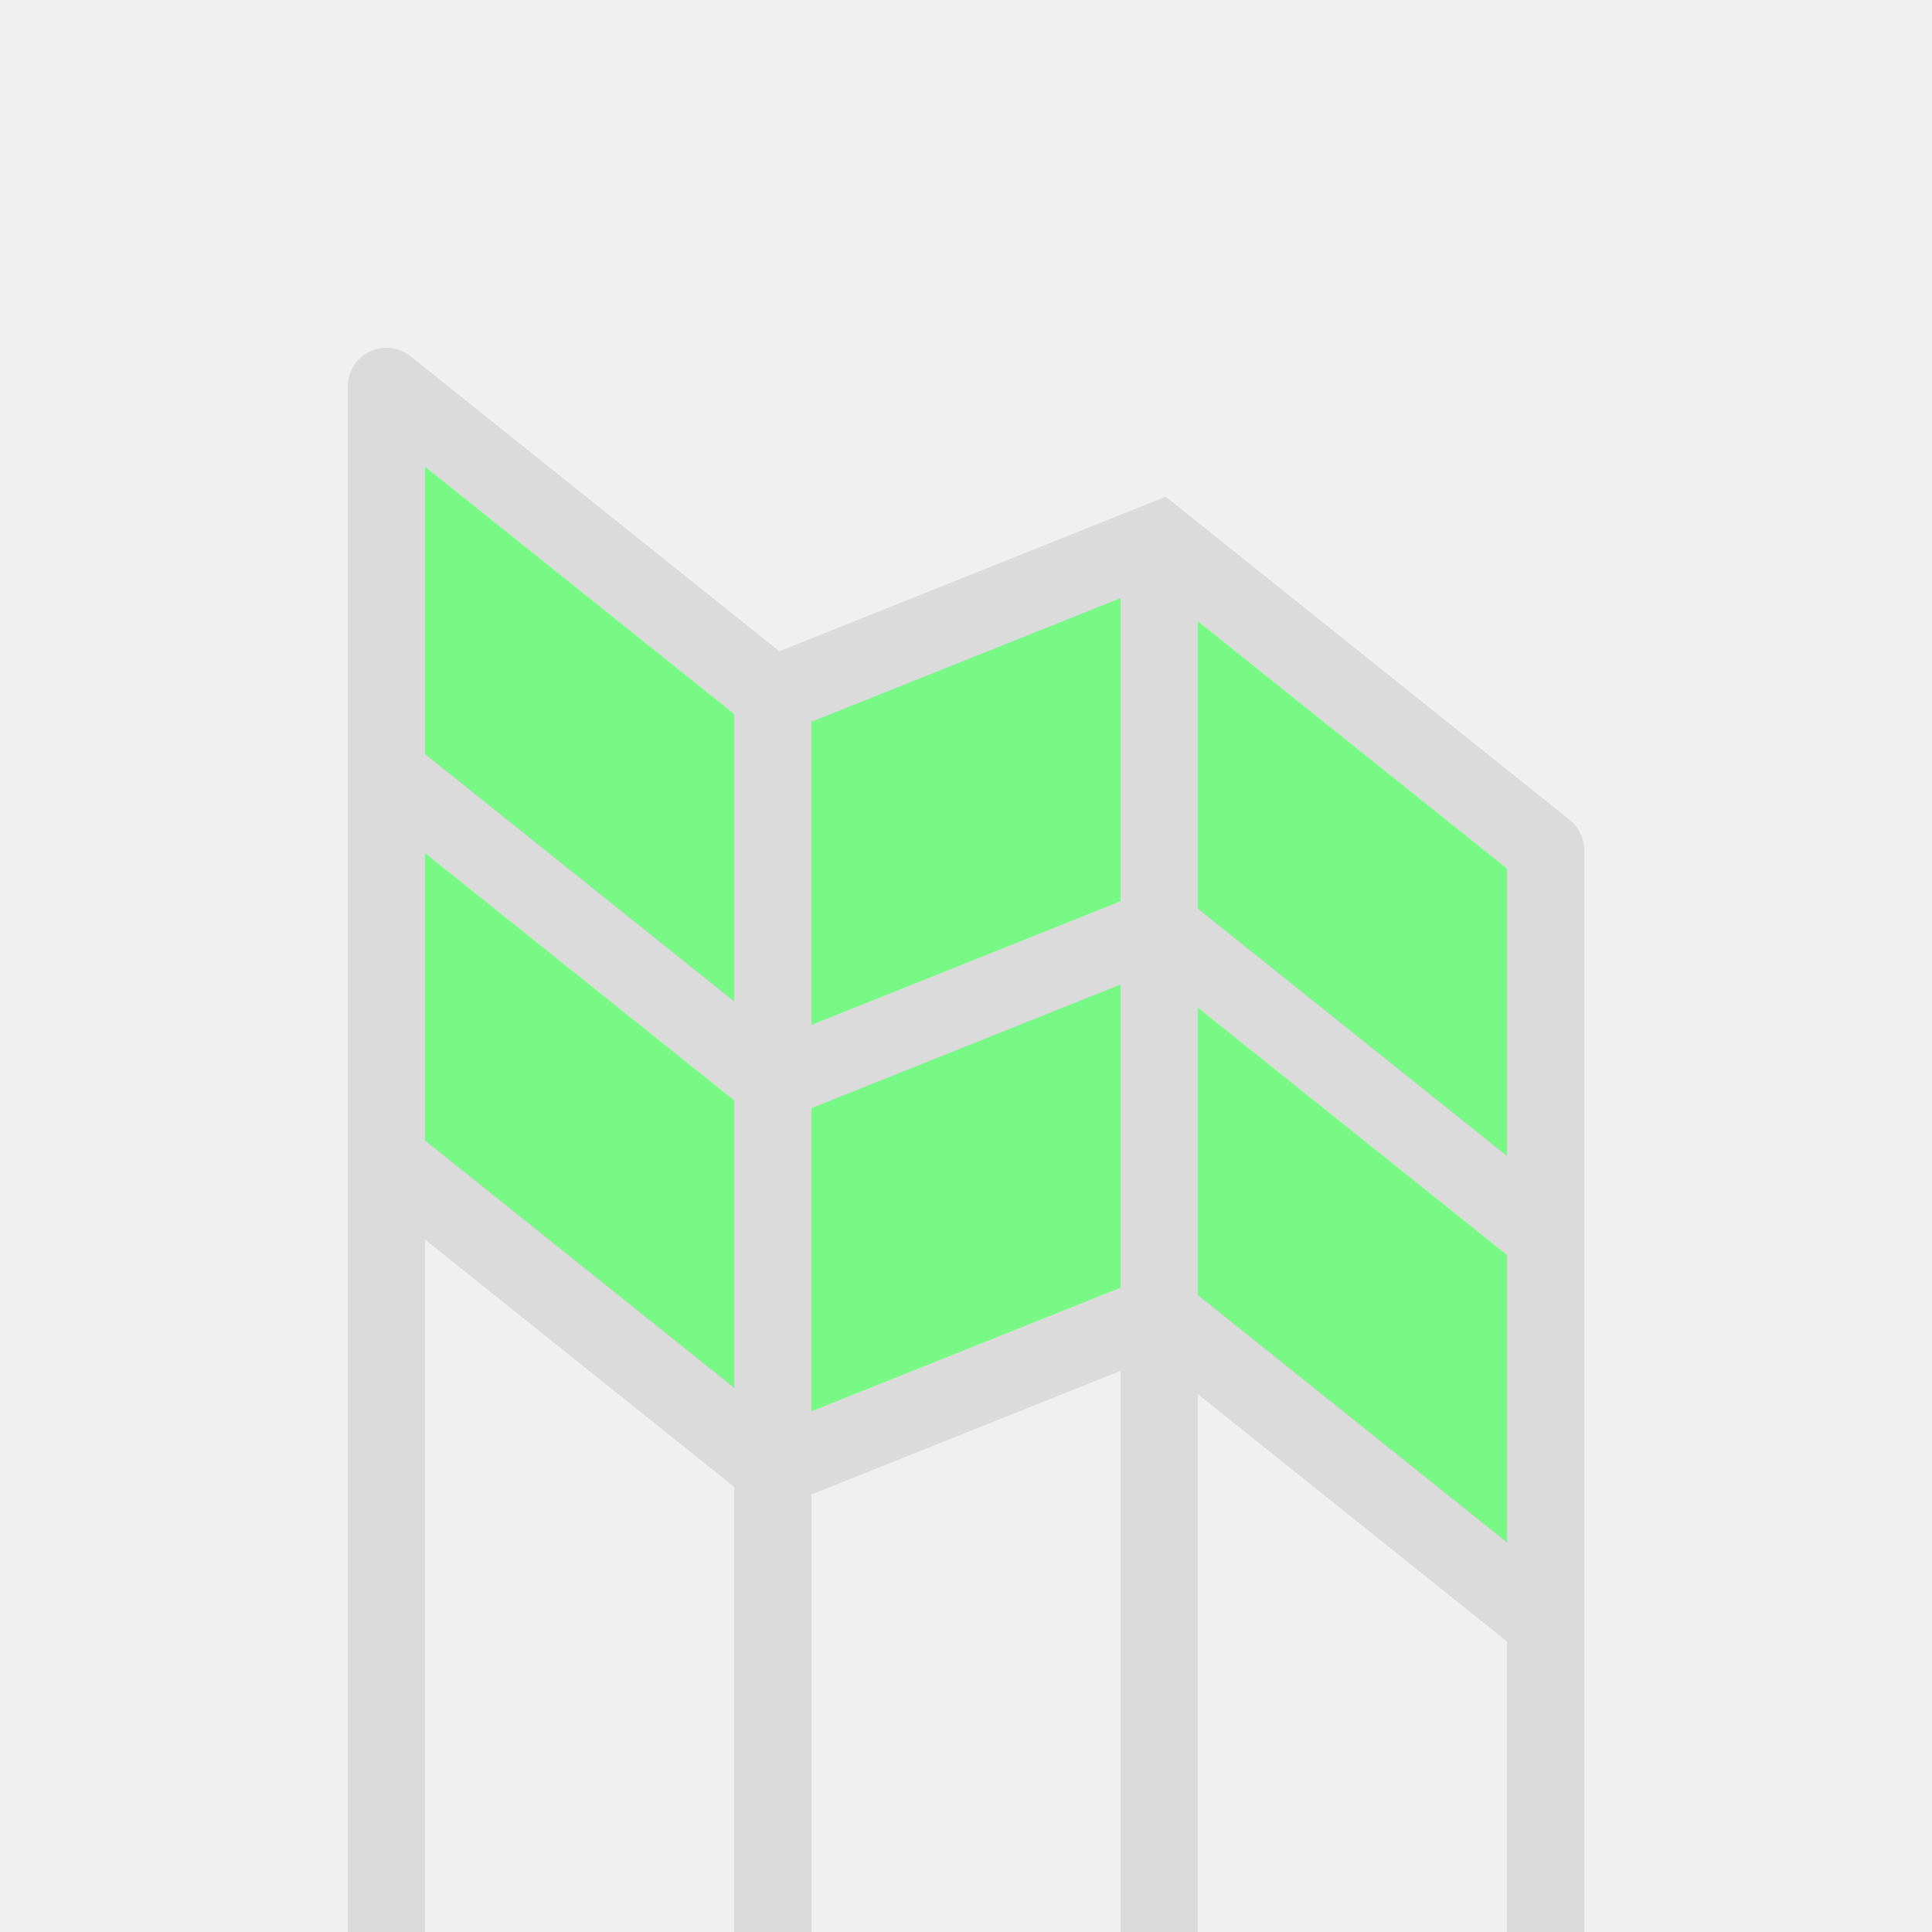
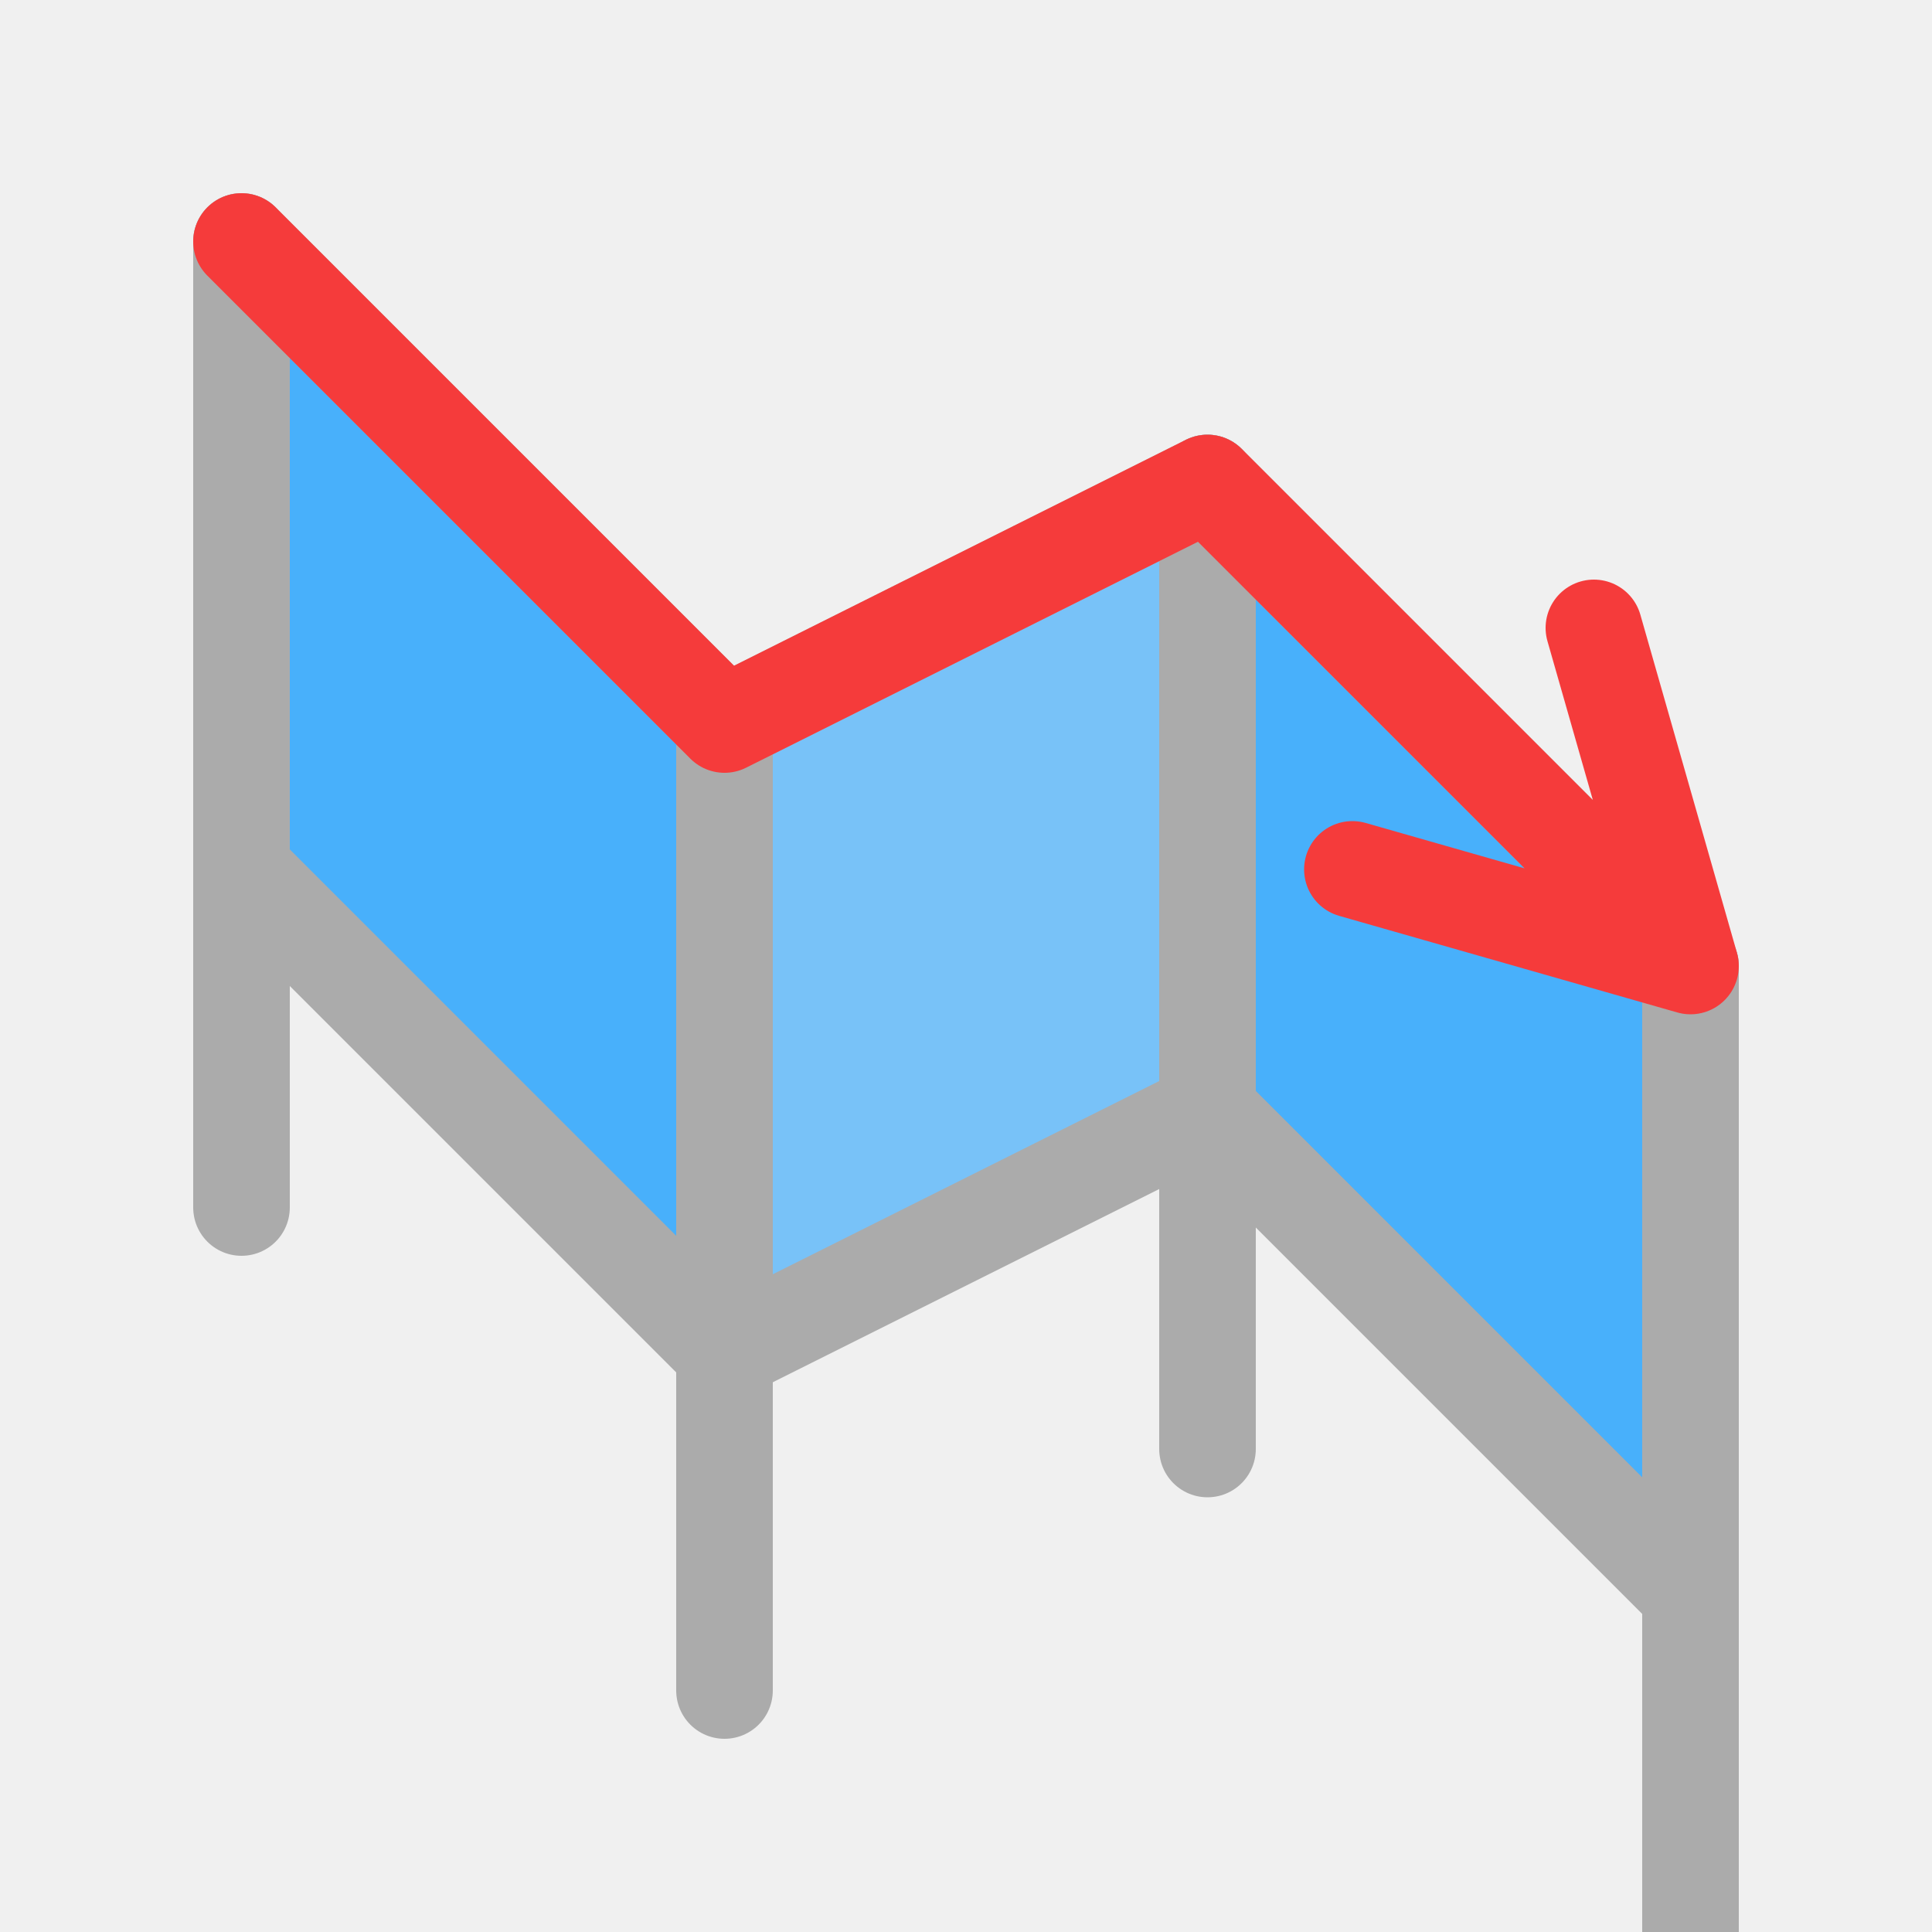
- <svg xmlns="http://www.w3.org/2000/svg" width="25" height="25" viewBox="0 0 25 25" fill="none">
-   <path d="M5 5L10 9L15 7L20 11V21L15 17L10 19L5 15V5Z" fill="#00FF19" fill-opacity="0.5" />
-   <path d="M5 25V5 M10 25V9 M15 25V7 M20 25V11 M5 5L10 9L15 7L20 11 M5 15L10 19L15 17L20 21 M5 10L10 14L15 12L20 16" stroke="#DBDBDB" stroke-linecap="round" />
+ <svg xmlns="http://www.w3.org/2000/svg" width="40" height="40" viewBox="0 0 40 40" fill="none">
+   <g clip-path="url(#clip0_2359_2394)">
+     <path d="M15 15L5 5V18L15 28V15Z" fill="#0094FF" fill-opacity="0.7" stroke="#ABABAB" stroke-width="2" stroke-linejoin="round" />
+     <path d="M35 20L25 10V23L35 33V20Z" fill="#0094FF" fill-opacity="0.7" stroke="#ABABAB" stroke-width="2" stroke-linejoin="round" />
+     <path d="M25 10L15 15V28L25 23V10Z" fill="#0094FF" fill-opacity="0.5" stroke="#ABABAB" stroke-width="2" stroke-linejoin="round" />
+     <path d="M35 40V20" stroke="#ABABAB" stroke-width="2" stroke-linecap="round" stroke-linejoin="round" />
+     <path d="M25 30V10" stroke="#ABABAB" stroke-width="2" stroke-linecap="round" stroke-linejoin="round" />
+     <path d="M15 35V15" stroke="#ABABAB" stroke-width="2" stroke-linecap="round" stroke-linejoin="round" />
+     <path d="M5 25V5" stroke="#ABABAB" stroke-width="2" stroke-linecap="round" stroke-linejoin="round" />
+     <path d="M35 20L33 13M35 20L28 18M35 20L25 10L15 15L5 5" stroke="#F53B3B" stroke-width="2" stroke-linecap="round" stroke-linejoin="round" />
+   </g>
+   <defs>
+     <clipPath id="clip0_2359_2394">
+       <rect width="40" height="40" fill="white" />
+     </clipPath>
+   </defs>
</svg>
